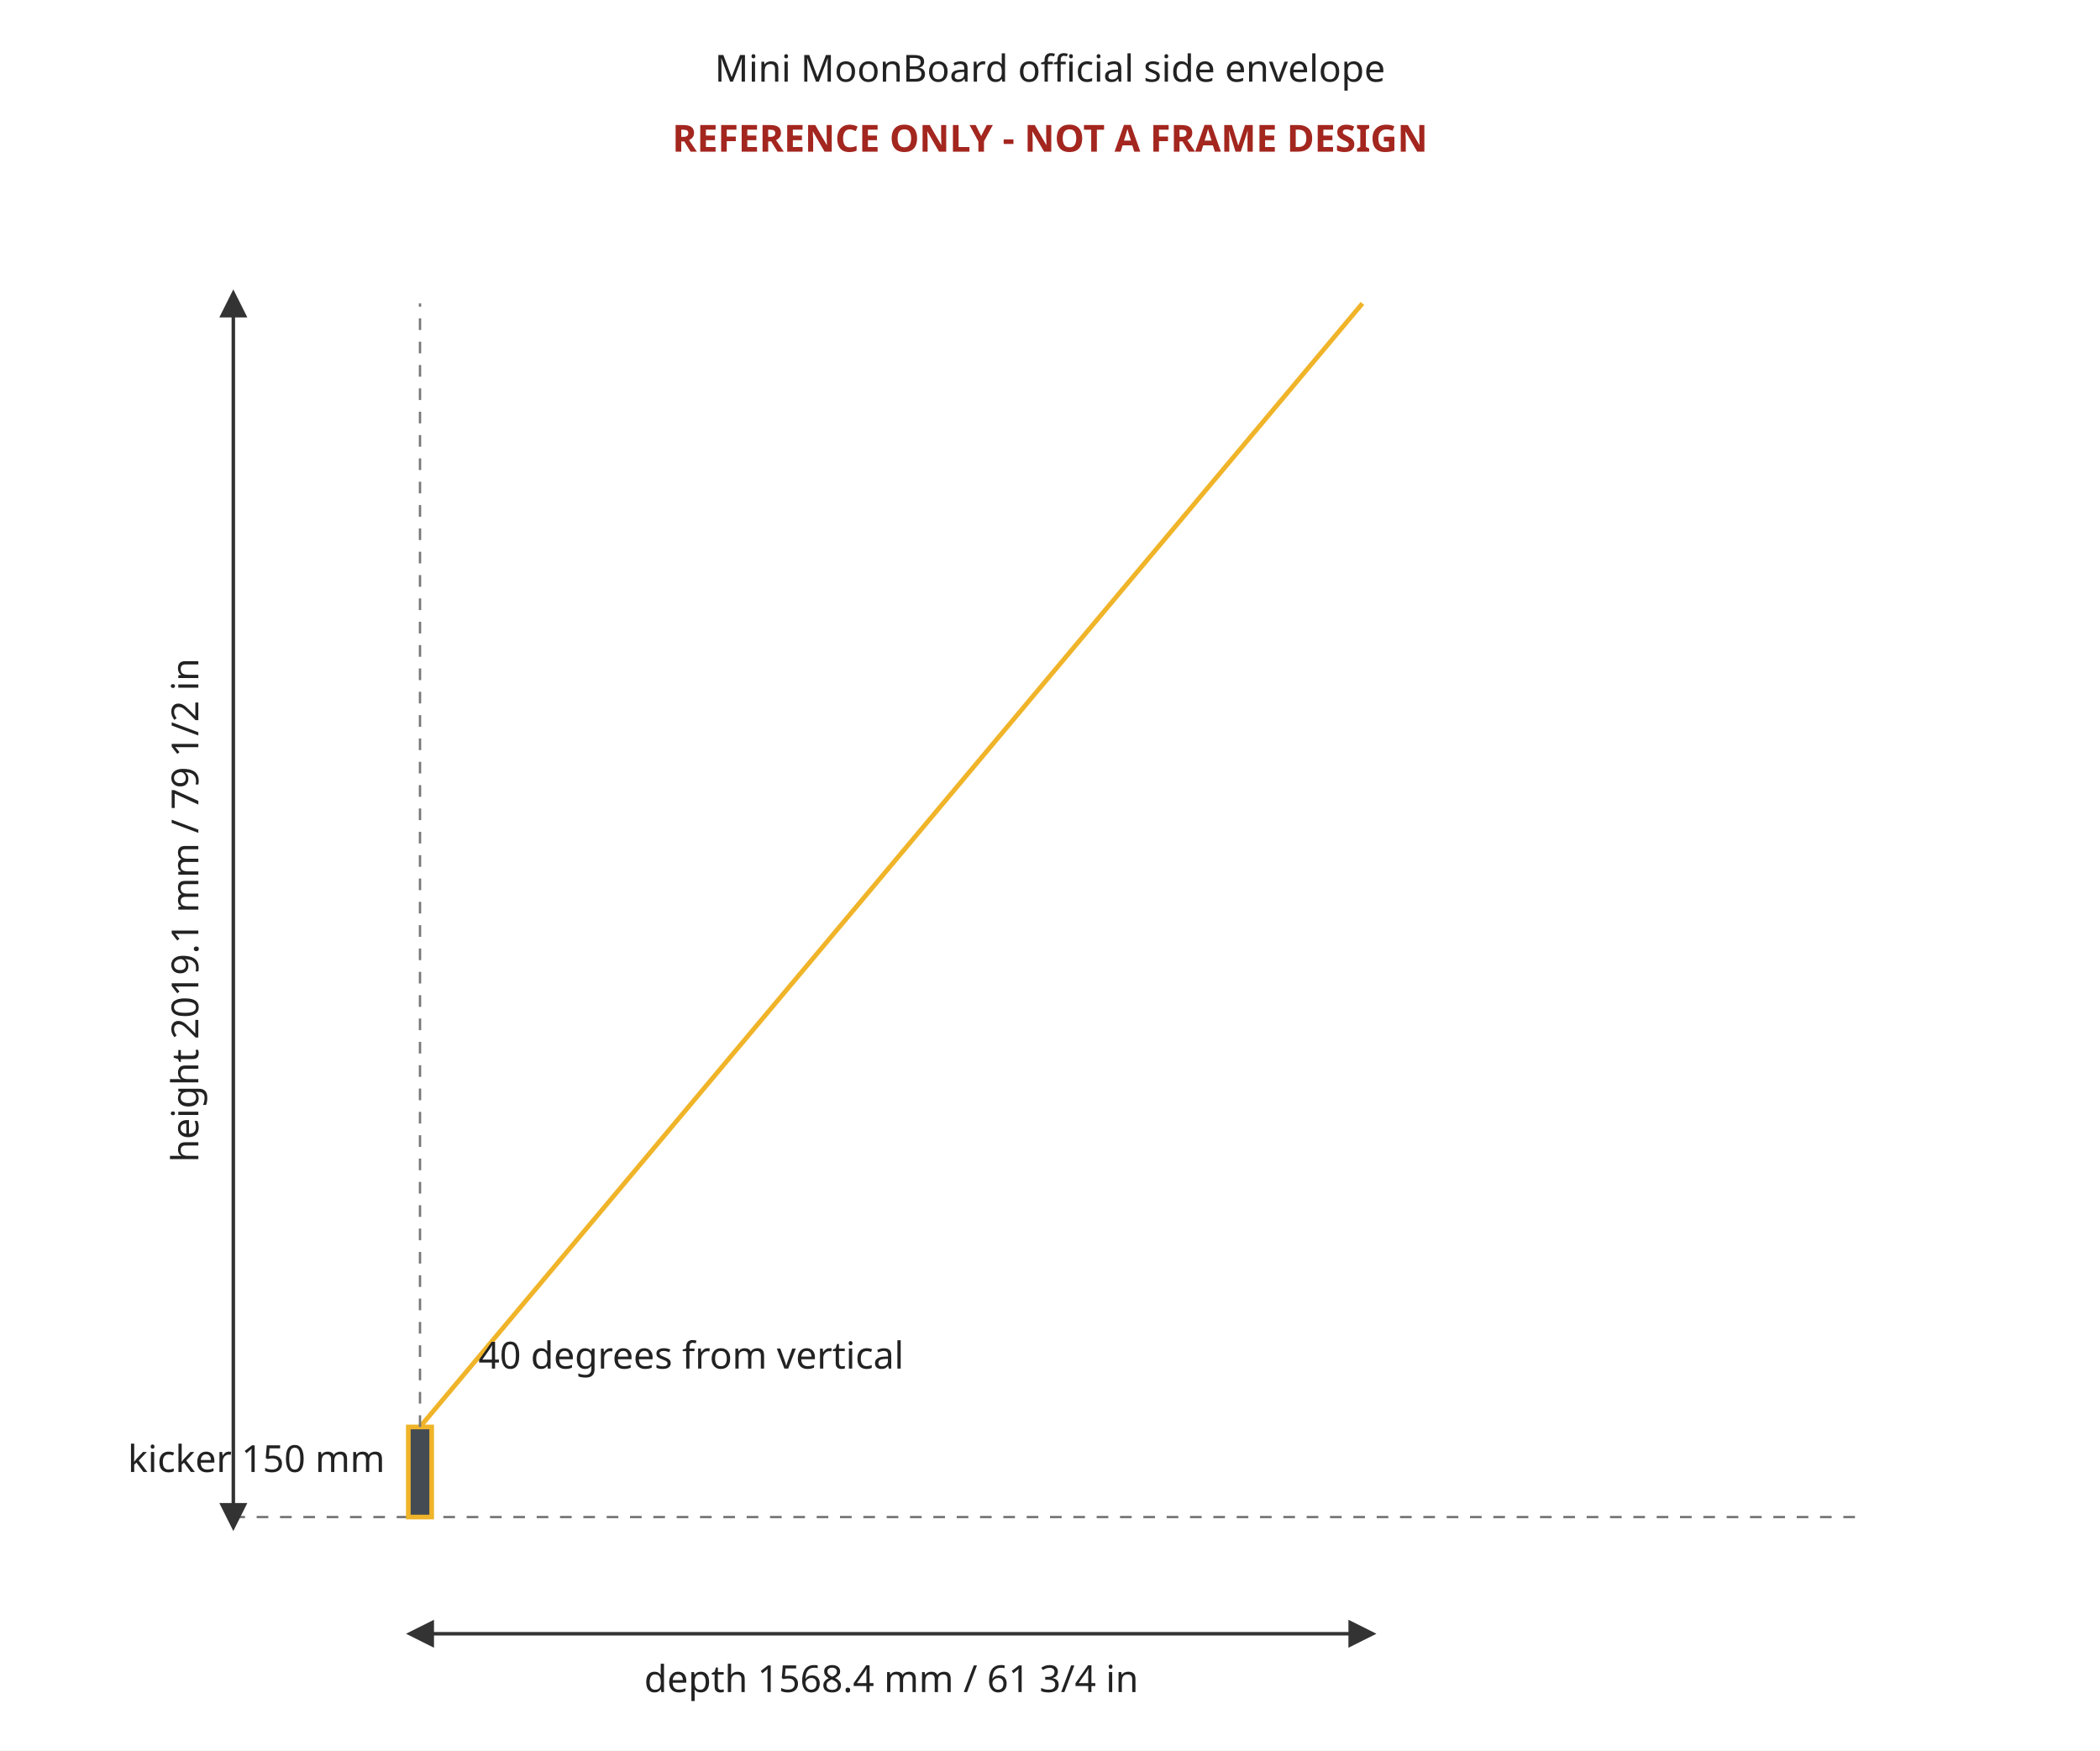
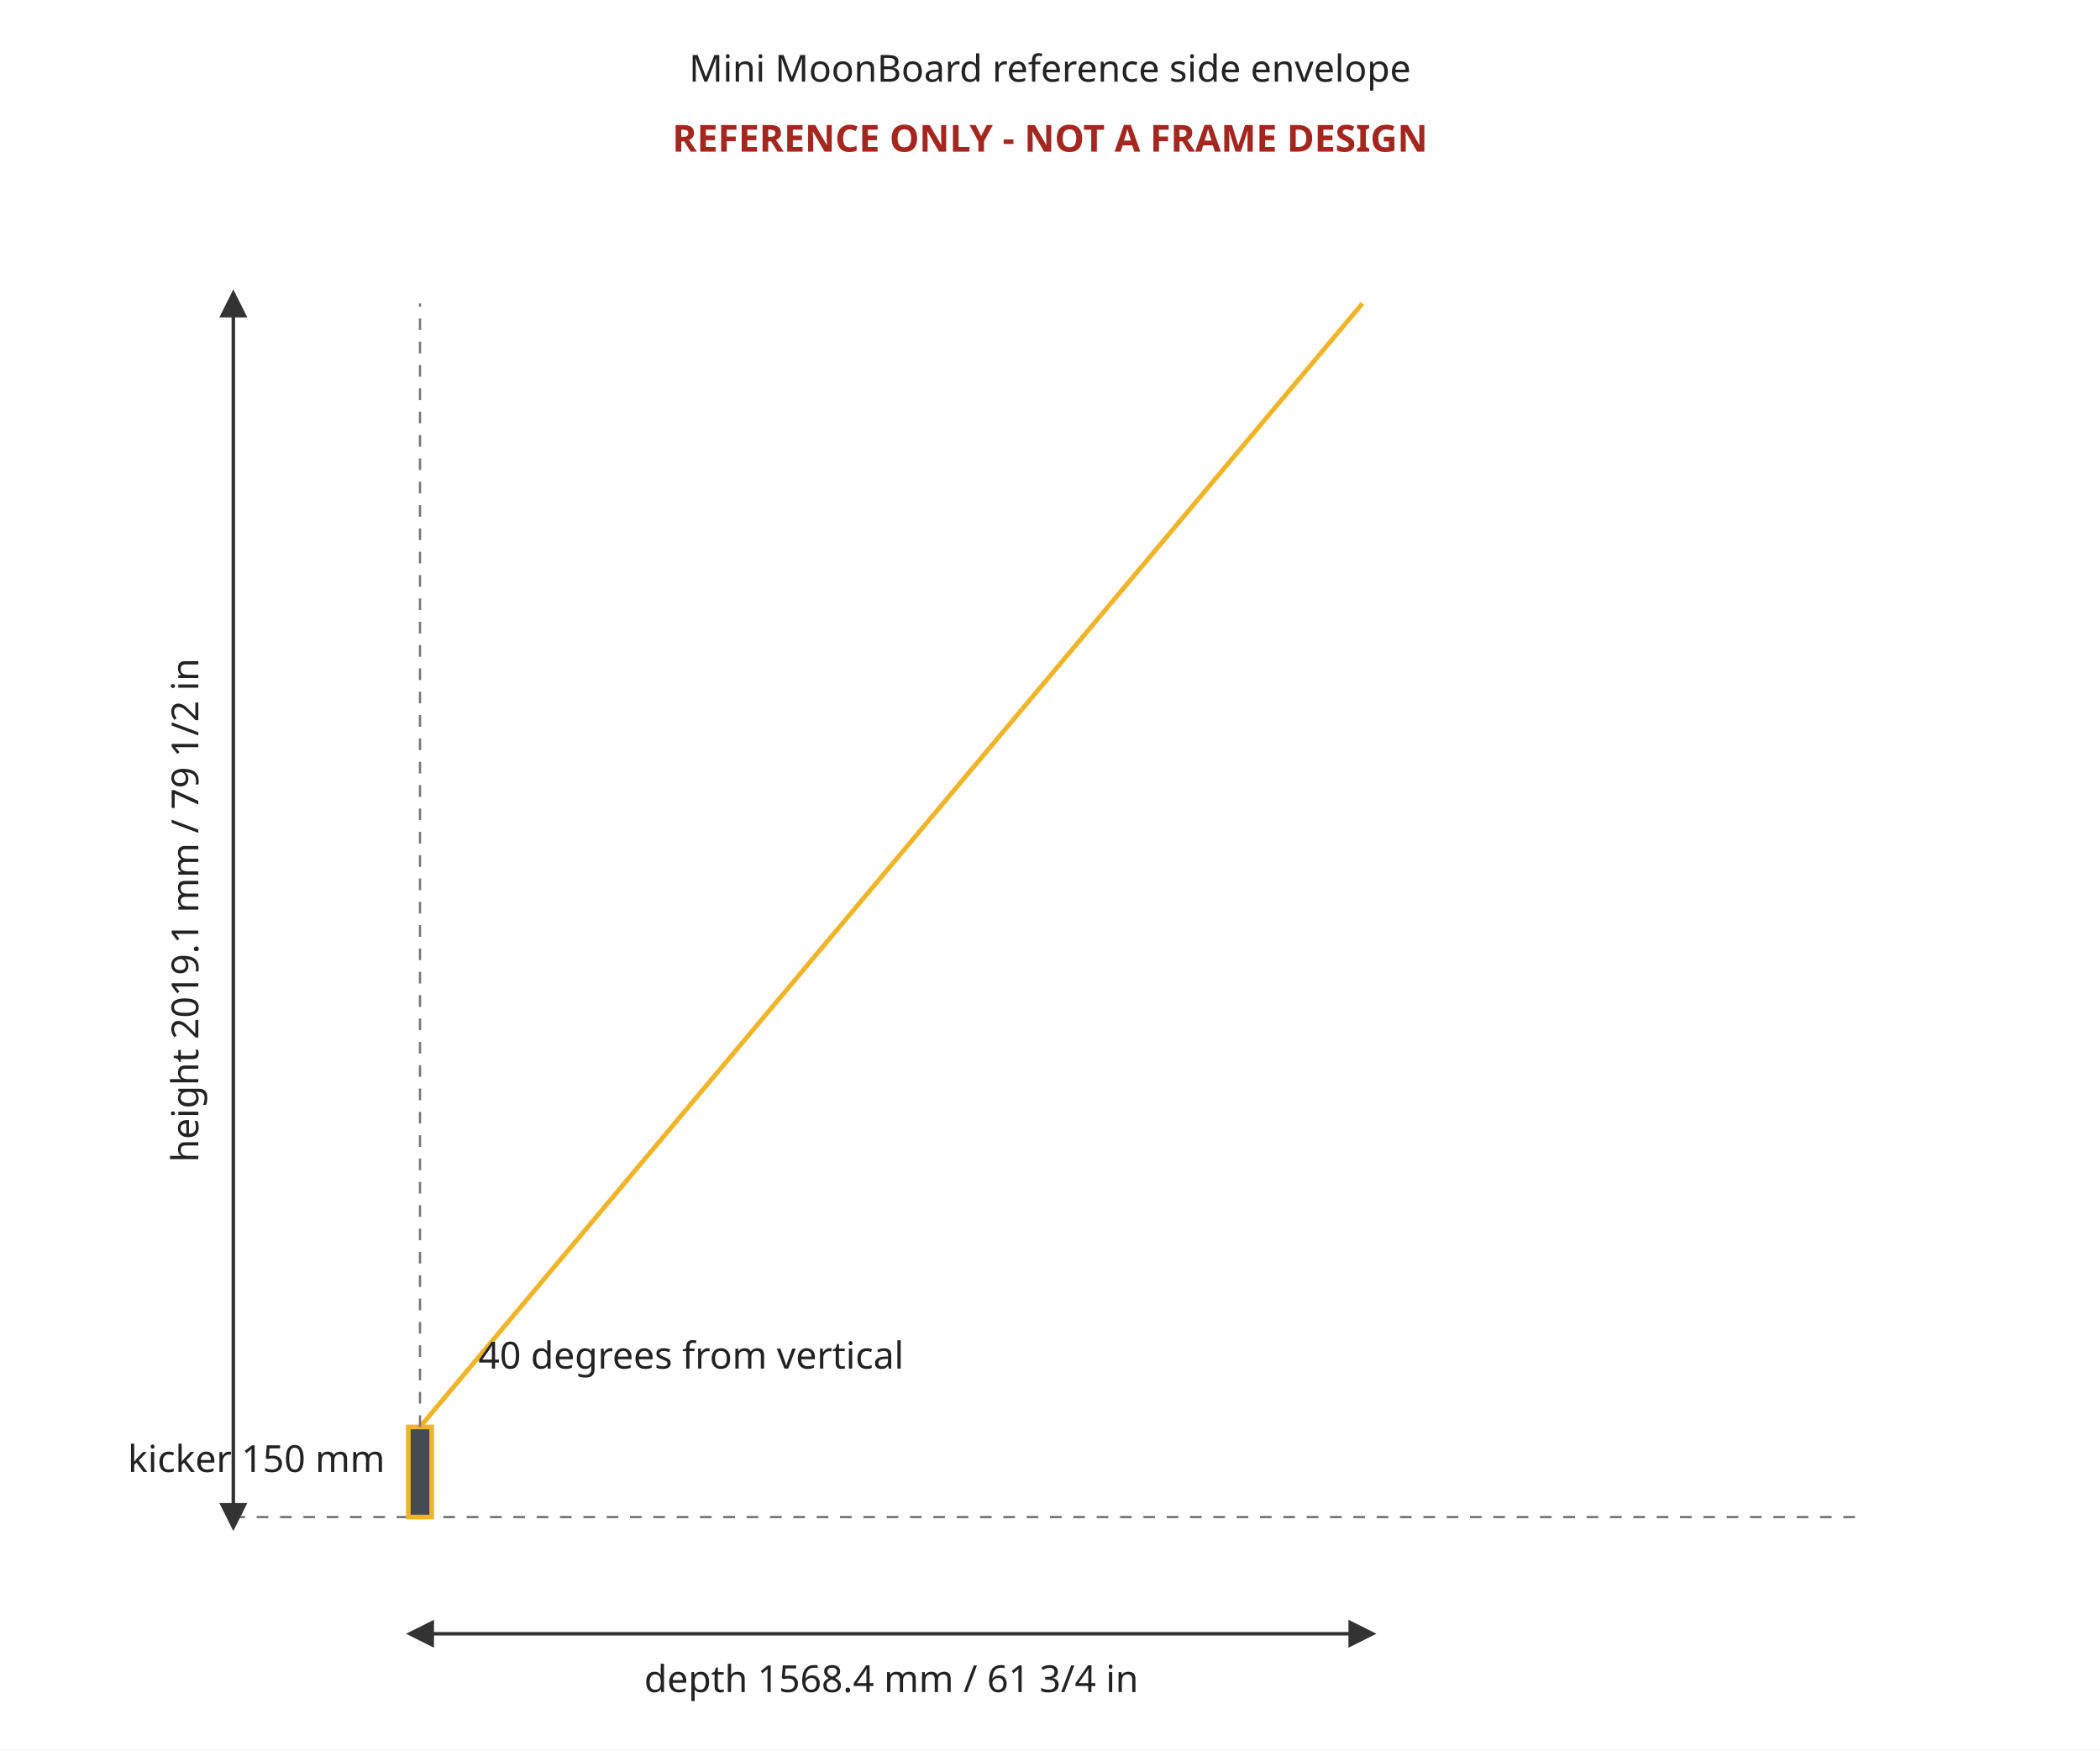
<svg xmlns="http://www.w3.org/2000/svg" width="900" height="750" viewBox="0 0 900 750" data-units="mm">
  <defs>
    <marker id="arrow" markerWidth="8" markerHeight="8" refX="4" refY="4" orient="auto-start-reverse">
      <path d="M 0 0 L 8 4 L 0 8 z" fill="#333" />
    </marker>
  </defs>
  <style>
    .panel { fill: #20252b; stroke: #f0b429; stroke-width: 2; }
    .kicker { fill: #444b53; stroke: #f0b429; stroke-width: 2; }
    .seam { stroke: #aaa; stroke-width: 1.5; }
    .dim { stroke: #333; stroke-width: 1.5; marker-start: url(#arrow); marker-end: url(#arrow); }
    .guide { stroke: #777; stroke-width: 1; stroke-dasharray: 5 5; }
    text { fill: #222; font: 16px sans-serif; }
    .on-dark { fill: white; }
    .warning { fill: #a3261f; font-weight: bold; }
  </style>
  <rect width="900" height="750" fill="white" />
-   <text x="450" y="35" text-anchor="middle" font-size="24">Mini MoonBoard official side envelope</text>
+   <text x="450" y="35" text-anchor="middle" font-size="24">Mini MoonBoard reference side envelope</text>
  <text class="warning" x="450" y="65" text-anchor="middle">REFERENCE ONLY - NOT A FRAME DESIGN</text>
  <line class="guide" x1="100" y1="650.0" x2="800" y2="650.0" />
  <rect class="kicker" x="175.0" y="611.4" width="10" height="38.6" />
  <line class="panel" x1="180.0" y1="611.4" x2="583.9" y2="130.0" stroke-width="8" />
  <line class="guide" x1="180.0" y1="611.4" x2="180.0" y2="130.0" />
  <text x="205.0" y="586.4">40 degrees from vertical</text>
  <line class="dim" x1="180.0" y1="700" x2="583.9" y2="700" />
  <text x="382.0" y="725" text-anchor="middle">depth 1568.4 mm / 61 3/4 in</text>
  <line class="dim" x1="100" y1="130.0" x2="100" y2="650.0" />
  <text x="85" y="390.0" text-anchor="middle" transform="rotate(-90 85 390.0)">height 2019.1 mm / 79 1/2 in</text>
  <text x="165.0" y="630.7" text-anchor="end">kicker 150 mm</text>
</svg>
